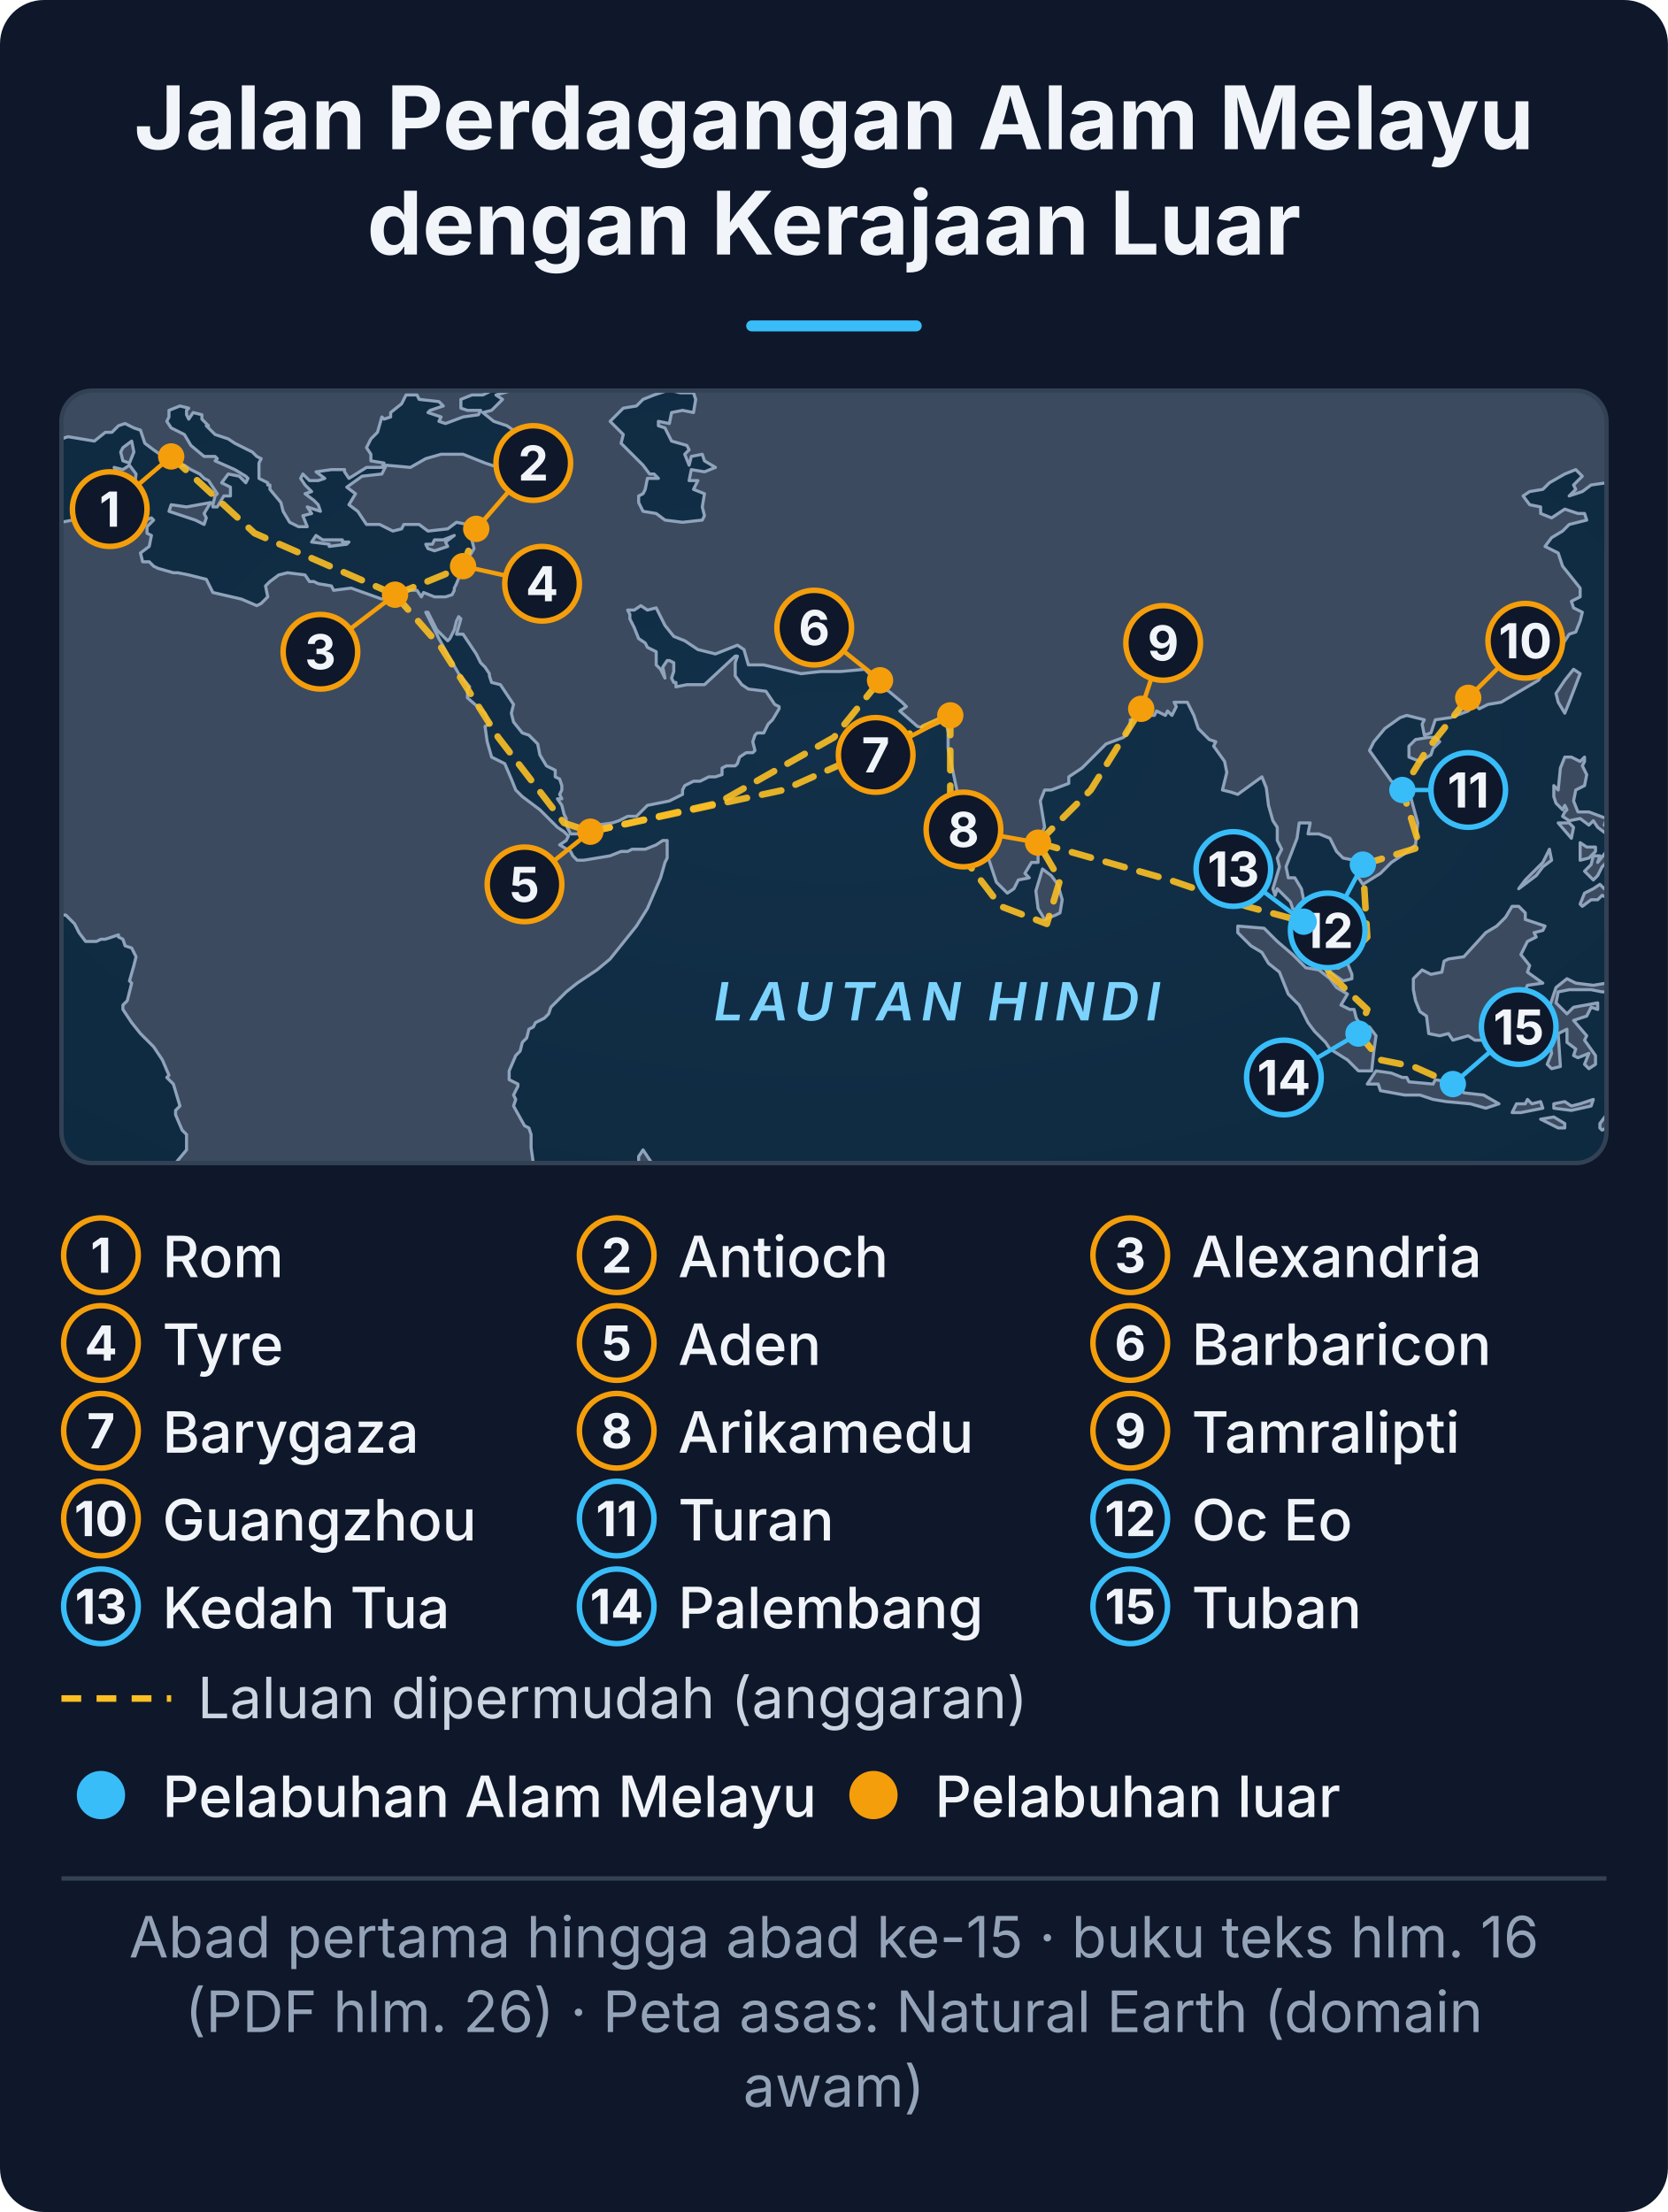
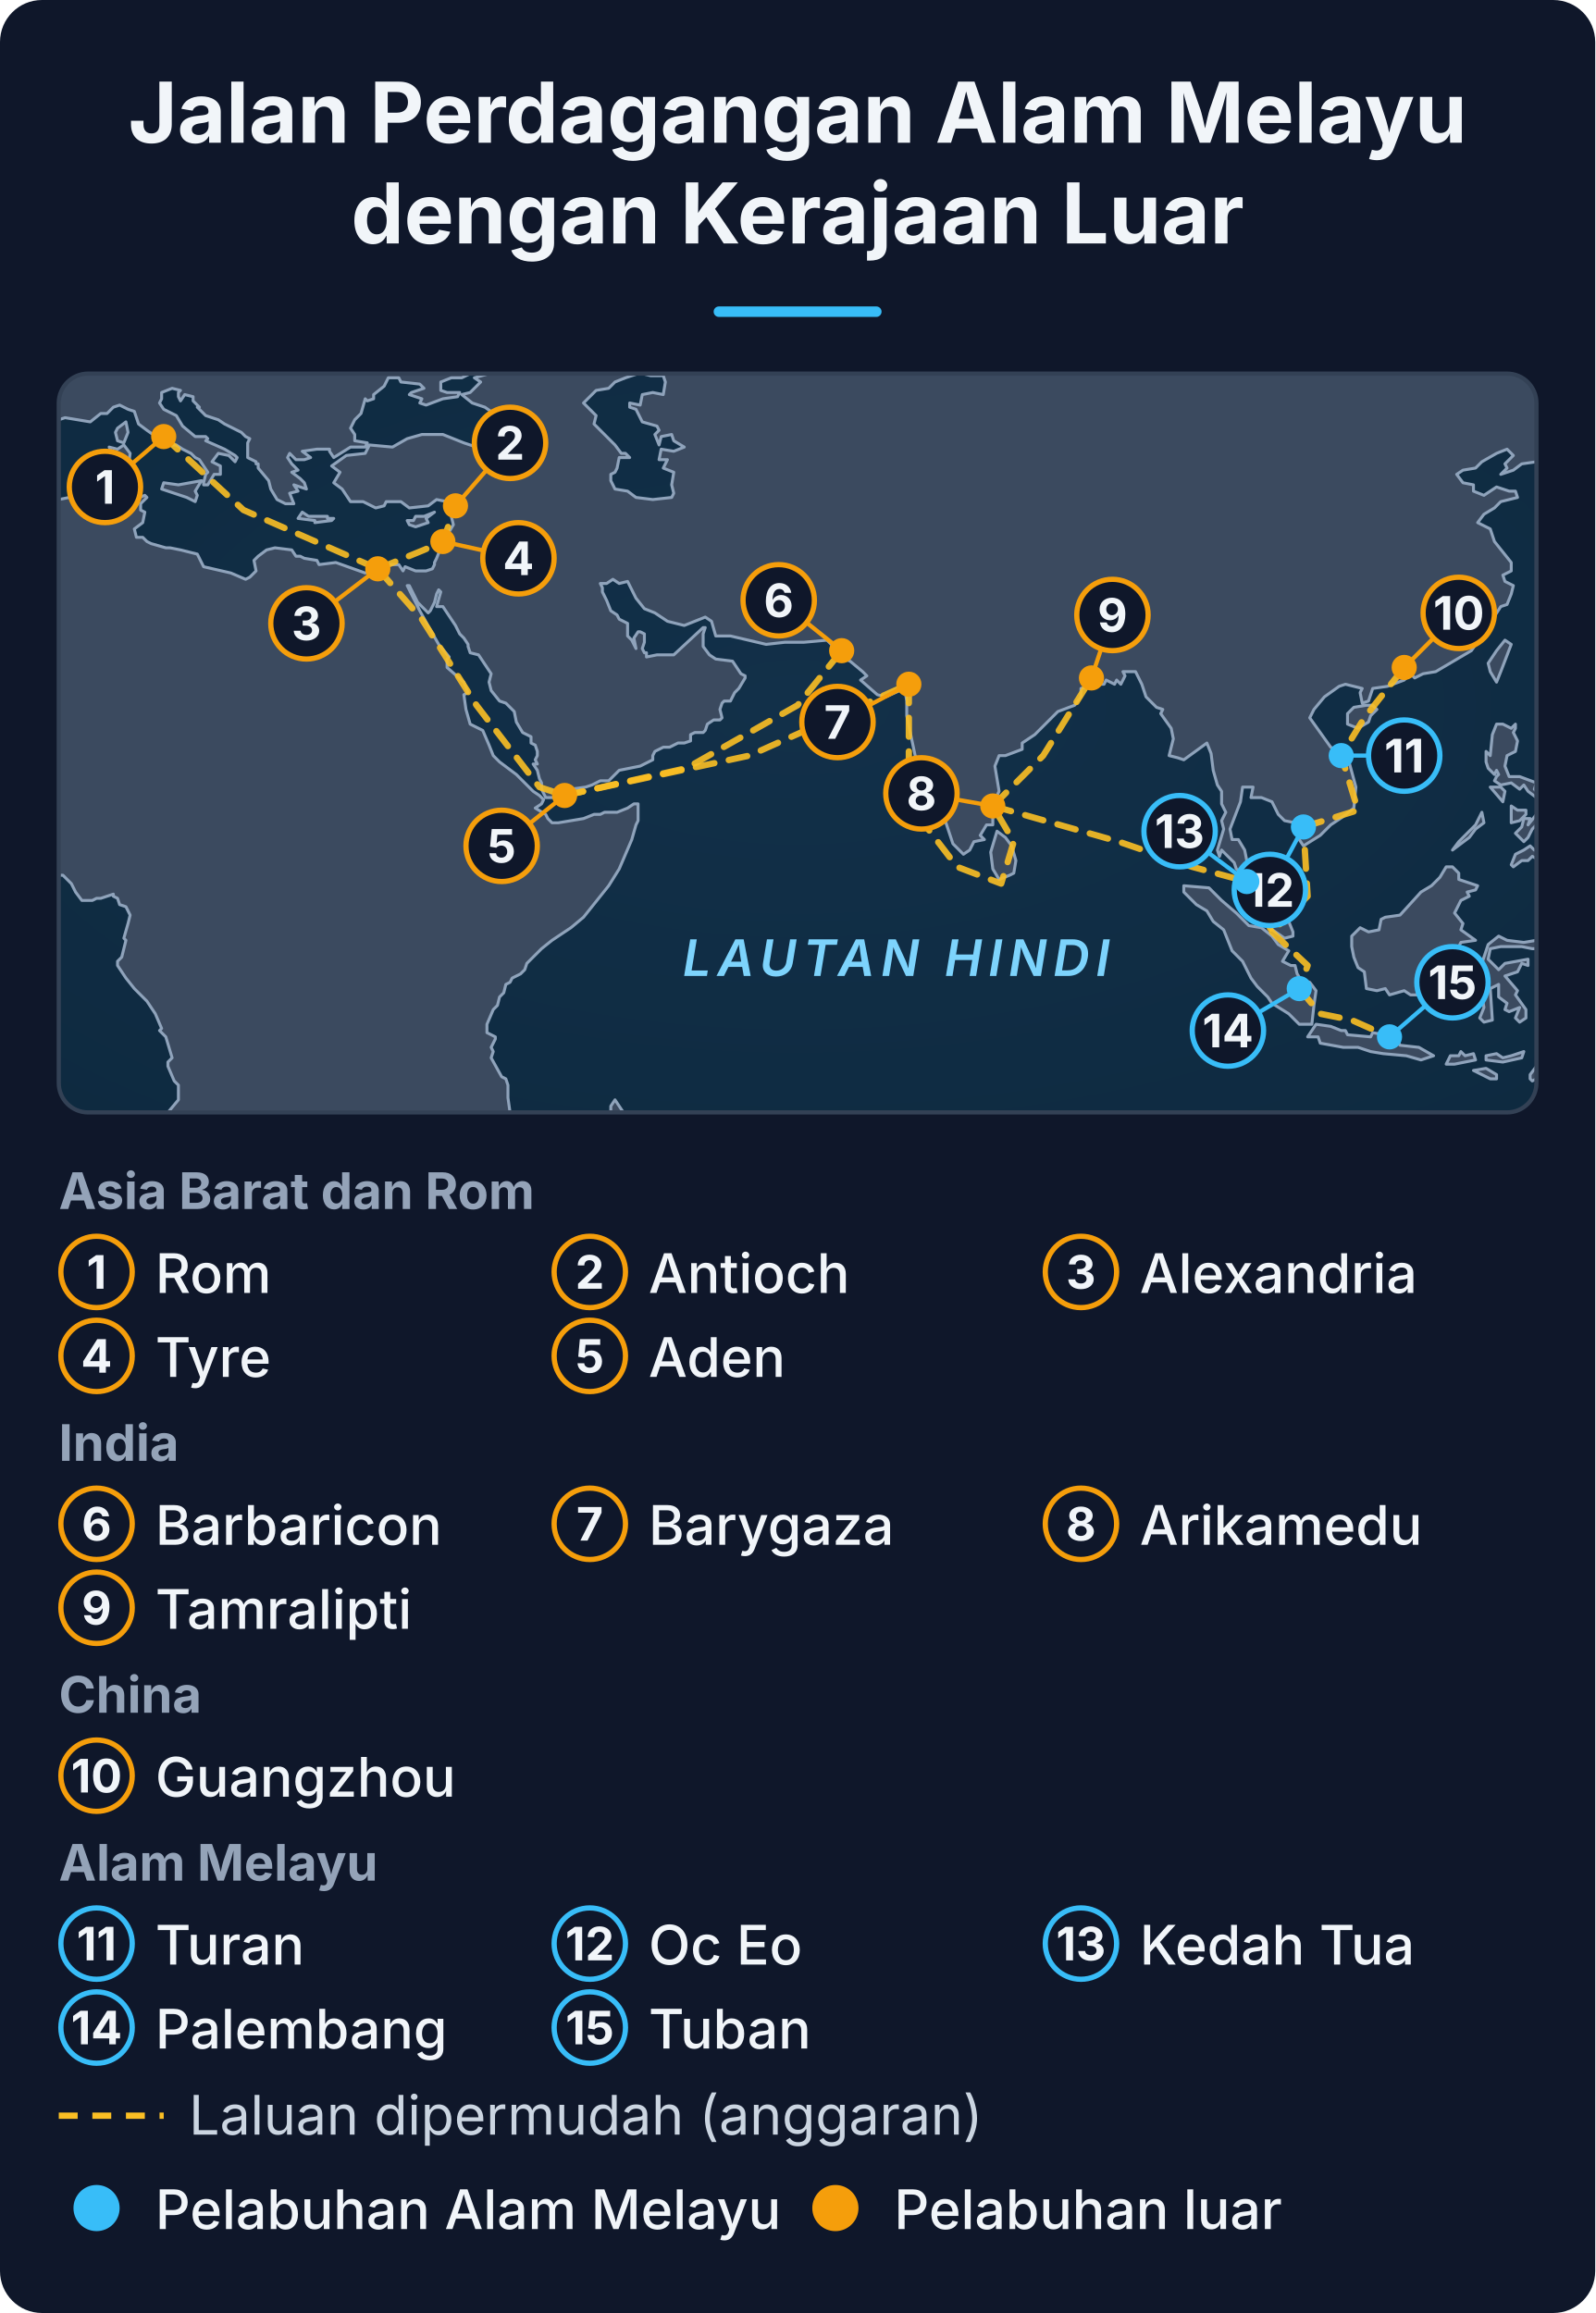
- <svg xmlns="http://www.w3.org/2000/svg" viewBox="0 0 760 1008" width="760" height="1008" role="img" aria-label="Peta jalan perdagangan Alam Melayu dengan kerajaan luar">
-   <rect width="760" height="1008" rx="20" fill="#0f172a" />
+ <svg xmlns="http://www.w3.org/2000/svg" viewBox="0 0 760 1102" width="760" height="1102" role="img" aria-label="Peta jalan perdagangan Alam Melayu dengan kerajaan luar">
+   <rect width="760" height="1102" rx="20" fill="#0f172a" />
  <text x="380" y="68" text-anchor="middle" font-family="Inter, Segoe UI, Arial, sans-serif" font-size="40" font-weight="700" fill="#f1f5f9">Jalan Perdagangan Alam Melayu</text>
  <text x="380" y="116" text-anchor="middle" font-family="Inter, Segoe UI, Arial, sans-serif" font-size="40" font-weight="700" fill="#f1f5f9">dengan Kerajaan Luar</text>
  <rect x="340" y="146" width="80" height="5" rx="2.5" fill="#38bdf8" />
  <defs>
-     <clipPath id="c4155">
+     <clipPath id="c6153">
      <rect x="28" y="178" width="704" height="352" rx="14" />
    </clipPath>
-     <radialGradient id="gc4155" cx="50%" cy="45%" r="75%">
+     <radialGradient id="gc6153" cx="50%" cy="45%" r="75%">
      <stop offset="0" stop-color="#123049" />
      <stop offset="1" stop-color="#0e2a40" />
    </radialGradient>
  </defs>
-   <g clip-path="url(#c4155)">
-     <rect x="28" y="178" width="704" height="352" fill="url(#gc4155)" />
+   <g clip-path="url(#c6153)">
+     <rect x="28" y="178" width="704" height="352" fill="url(#gc6153)" />
    <path d="M56 214L59 212L62 216L61 224L59 224L56 225L54 224L54 217L52 213L56 214ZM291 527L293 524L297 530L291 530L291 527ZM702 510L708 509L713 512L713 514L710 514L702 510ZM695 503L696 501L698 503L702 502L703 505L693 507L689 507L691 503L695 503ZM726 501L725 504L716 506L708 505L708 503L713 502L716 504L720 503L726 501ZM670 503L659 502L653 501L647 499L642 499L640 499L629 497L628 494L623 494L627 488L634 489L639 491L641 491L642 493L653 494L654 492L665 494L667 498L676 499L683 503L677 505L670 503ZM717 459L728 457L728 460L725 459L723 463L717 465L723 472L722 474L727 481L727 485L724 487L722 485L724 480L719 482L717 481L718 478L714 475L714 469L710 471L711 486L707 487L705 485L707 480L706 474L703 474L701 470L704 466L705 462L708 453L709 450L714 446L718 448L726 449L732 448L732 452L730 452L725 451L715 451L710 452L709 457L714 462L717 459ZM587 453L583 443L578 439L575 434L570 431L564 425L564 422L576 423L582 429L589 435L595 441L601 442L606 446L609 450L614 453L611 458L615 460L617 460L618 464L620 467L624 468L627 472L626 479L625 488L619 488L614 483L606 478L604 475L599 470L596 466L592 458L587 453ZM685 475L678 478L676 474L672 474L669 472L662 474L660 471L656 472L651 471L650 463L647 461L645 456L644 451L644 446L648 442L652 444L657 443L658 438L660 437L667 436L677 425L682 422L686 418L689 413L692 413L695 416L695 419L704 422L703 424L699 425L700 427L696 429L693 435L697 440L696 443L703 448L696 449L694 453L694 458L688 462L688 468L686 477L685 475ZM730 408L728 410L725 410L721 413L720 412L722 407L726 405L729 403L731 405L732 405L732 409L730 408ZM483 416L481 417L476 419L473 414L472 406L475 396L479 399L482 403L484 410L483 416ZM700 399L692 405L695 401L699 397L703 393L706 387L707 392L703 395L700 399ZM729 390L728 393L732 388L732 393L730 395L728 399L726 401L722 397L725 394L726 390L729 390ZM720 384L723 386L727 386L727 388L724 391L720 392L720 390L720 387L720 384ZM710 375L715 375L717 377L716 382L710 375ZM717 365L719 370L722 370L724 370L732 373L731 376L732 377L732 380L728 377L726 374L724 376L720 373L715 374L712 372L713 370L714 369L713 367L712 369L709 366L708 363L708 358L710 360L711 350L713 345L716 345L720 347L722 345L722 347L721 349L723 353L722 358L718 360L717 365ZM653 341L652 344L647 347L642 345L642 340L645 337L651 336L654 336L656 338L653 341ZM725 221L721 224L715 226L718 223L717 221L721 217L718 214L713 216L706 220L703 223L697 224L694 226L697 230L702 231L702 234L707 236L713 232L719 234L722 234L723 237L715 239L712 242L707 245L704 249L710 252L712 258L716 263L720 268L720 272L716 274L717 277L721 279L720 283L718 288L715 289L706 303L701 310L684 320L678 321L674 323L672 321L669 324L661 327L654 328L652 334L649 335L648 330L649 328L641 326L638 327L631 332L626 338L624 342L634 356L640 359L643 364L646 375L645 385L640 389L634 393L629 398L621 403L619 400L621 396L617 392L612 391L609 388L606 382L601 380L596 380L597 375L592 375L591 382L586 395L587 400L590 400L593 405L594 410L597 414L601 414L609 421L611 425L611 429L611 432L612 437L614 439L616 444L616 446L612 447L599 438L599 435L595 431L594 426L592 423L593 418L592 416L589 414L588 411L582 405L581 408L580 405L583 395L582 391L584 387L582 383L582 377L580 374L578 367L577 359L575 354L564 362L561 361L557 360L559 352L558 347L553 340L554 338L551 337L546 332L545 329L544 326L543 324L541 320L535 320L536 322L534 326L532 324L531 326L527 324L526 326L522 326L515 328L515 332L512 336L504 339L497 346L493 350L487 354L487 357L479 360L476 360L474 365L476 377L473 383L473 393L470 393L467 398L469 400L464 401L462 405L459 407L454 402L449 387L447 385L444 379L441 368L436 360L432 341L432 334L431 328L422 332L418 331L410 324L413 322L411 320L405 315L400 313L398 309L394 305L383 306L374 306L365 307L348 303L341 303L339 296L336 294L331 296L326 298L318 296L312 292L307 290L303 285L299 277L295 278L292 276L289 278L286 278L287 280L287 282L289 286L291 291L294 293L295 295L299 297L299 300L299 302L299 303L301 305L303 309L302 304L304 301L305 301L307 302L307 306L306 309L307 311L308 311L308 313L313 312L321 312L335 299L336 299L335 302L335 303L335 308L338 312L341 314L349 315L353 321L355 322L355 323L352 328L350 330L348 334L345 334L344 335L343 338L344 342L343 343L340 343L337 345L336 348L335 349L331 349L329 350L329 353L326 354L323 354L319 356L316 356L312 358L311 360L311 362L305 365L295 367L290 372L288 372L286 372L282 374L279 375L272 376L271 377L269 378L268 379L266 379L264 380L260 380L258 376L258 373L257 371L256 367L254 364L256 364L255 362L256 360L256 358L255 355L253 354L253 351L249 349L246 344L245 339L241 335L238 334L234 329L233 325L234 321L230 315L228 312L224 311L223 308L223 307L221 304L219 302L217 298L211 289L208 289L210 282L209 281L208 283L207 287L205 291L204 292L199 287L195 279L194 279L197 285L200 291L205 300L209 307L214 313L213 314L213 318L221 325L223 330L221 331L222 338L224 345L230 348L233 355L235 360L238 363L246 369L254 377L257 379L259 381L258 383L255 385L260 388L261 390L263 392L266 392L272 391L278 390L283 388L286 388L288 387L294 387L299 385L302 383L304 383L304 391L303 393L301 400L295 414L290 422L278 437L272 442L263 448L258 452L251 459L250 462L248 464L244 466L243 468L241 469L240 473L238 475L237 479L235 481L232 488L232 492L236 494L236 495L234 499L235 501L234 504L239 513L241 514L242 517L242 523L243 530L80 530L85 524L85 520L85 517L83 515L80 508L80 506L82 504L79 494L76 491L77 490L74 483L70 477L64 471L60 466L56 460L56 458L58 456L60 448L59 447L61 440L62 436L60 432L57 431L56 428L54 427L54 426L48 428L46 428L44 429L39 429L36 425L34 421L30 417L28 417L28 238L33 237L36 238L41 236L48 236L50 237L54 237L60 235L64 235L64 238L69 236L70 237L67 240L67 243L69 244L68 249L64 252L65 256L68 256L70 258L72 259L79 261L81 261L86 262L94 264L97 270L110 273L117 276L119 275L122 272L121 267L123 265L127 262L131 261L139 262L141 265L143 265L145 266L151 267L152 269L160 268L174 273L179 271L181 269L186 269L190 269L192 272L193 270L198 272L203 272L206 271L207 269L207 268L208 266L210 261L213 255L216 250L215 246L217 244L214 241L217 239L213 239L208 238L204 241L195 242L191 239L184 239L183 241L179 242L173 239L167 239L163 233L159 230L162 225L158 222L165 217L174 216L176 212L187 213L194 209L201 207L211 207L221 211L230 214L236 213L241 213L248 210L249 208L248 204L244 201L241 201L231 194L225 192L220 188L224 187L229 182L226 180L233 178L304 178L298 180L293 182L290 185L284 186L278 192L284 198L283 202L293 212L296 216L298 216L300 218L295 218L294 223L293 225L291 226L291 229L293 233L299 234L303 237L311 238L320 237L321 235L320 231L321 225L316 223L318 219L314 219L315 214L321 215L326 213L321 210L320 207L315 208L314 212L312 207L314 205L313 203L306 201L303 195L300 194L300 192L305 193L306 188L311 187L316 188L317 182L316 179L310 179L306 178L732 178L732 220L725 221ZM220 180L215 180L210 182L210 186L213 187L219 187L218 189L211 190L203 193L200 192L201 190L195 188L196 187L202 185L200 183L191 182L190 180L185 180L183 184L178 188L178 190L175 191L174 190L172 197L169 200L167 204L169 207L169 210L175 211L174 213L167 213L159 218L157 215L157 214L151 214L144 215L148 218L145 219L141 219L138 216L137 218L139 221L142 224L139 225L143 228L145 230L146 233L140 231L142 234L138 235L140 240L136 240L132 238L129 233L128 229L123 223L123 221L122 221L122 220L118 218L118 215L118 211L119 209L117 208L115 206L107 202L104 200L98 198L94 194L95 194L92 191L92 189L88 188L86 191L85 189L85 187L86 186L82 185L77 187L77 190L76 192L78 195L84 198L87 203L93 208L98 208L99 209L98 210L107 214L112 217L113 218L112 220L109 217L104 216L101 220L105 222L105 226L102 226L99 231L97 231L97 230L98 226L99 225L95 219L93 218L91 216L87 214L84 212L80 212L70 205L66 202L64 196L61 195L57 193L54 194L51 197L48 197L43 201L31 199L28 200L28 178L224 178L220 180ZM715 320L713 325L710 320L709 316L713 310L717 305L720 307L715 320ZM197 248L198 246L202 246L207 244L203 247L204 249L198 251L195 250L194 248L197 248ZM150 248L142 247L144 244L147 246L151 246L156 246L156 247L159 247L158 248L150 249L150 248ZM85 231L96 229L93 234L94 236L93 239L89 237L86 236L77 233L78 230L85 231ZM56 210L55 206L56 204L60 201L61 206L59 211L56 210ZM730 515L729 514L729 512L732 508L732 514L730 515Z" fill="#3b4a5f" stroke="#8fa3bb" stroke-width="1.4" stroke-linejoin="round" fill-rule="evenodd" />
    <polyline points="78,208 116,243 180,271" fill="none" stroke="#fbbf24" stroke-width="3" stroke-dasharray="9 7" stroke-linecap="round" stroke-linejoin="round" opacity="0.9" />
    <polyline points="180,271 202,262 211,258 217,241" fill="none" stroke="#fbbf24" stroke-width="3" stroke-dasharray="9 7" stroke-linecap="round" stroke-linejoin="round" opacity="0.9" />
    <polyline points="180,271 201,295 227,336 257,375 269,379" fill="none" stroke="#fbbf24" stroke-width="3" stroke-dasharray="9 7" stroke-linecap="round" stroke-linejoin="round" opacity="0.9" />
    <polyline points="269,379 327,366 380,336 401,310" fill="none" stroke="#fbbf24" stroke-width="3" stroke-dasharray="9 7" stroke-linecap="round" stroke-linejoin="round" opacity="0.9" />
    <polyline points="269,379 357,360 433,326" fill="none" stroke="#fbbf24" stroke-width="3" stroke-dasharray="9 7" stroke-linecap="round" stroke-linejoin="round" opacity="0.9" />
    <polyline points="433,326 433,383 456,413 477,421 483,401 473,384" fill="none" stroke="#fbbf24" stroke-width="3" stroke-dasharray="9 7" stroke-linecap="round" stroke-linejoin="round" opacity="0.9" />
    <polyline points="473,384 497,360 520,323" fill="none" stroke="#fbbf24" stroke-width="3" stroke-dasharray="9 7" stroke-linecap="round" stroke-linejoin="round" opacity="0.9" />
    <polyline points="473,384 533,401 568,413 594,420" fill="none" stroke="#fbbf24" stroke-width="3" stroke-dasharray="9 7" stroke-linecap="round" stroke-linejoin="round" opacity="0.9" />
    <polyline points="594,420 606,444 623,427 621,394" fill="none" stroke="#fbbf24" stroke-width="3" stroke-dasharray="9 7" stroke-linecap="round" stroke-linejoin="round" opacity="0.9" />
    <polyline points="606,444 623,460 619,471" fill="none" stroke="#fbbf24" stroke-width="3" stroke-dasharray="9 7" stroke-linecap="round" stroke-linejoin="round" opacity="0.9" />
    <polyline points="619,471 629,483 644,486 662,494" fill="none" stroke="#fbbf24" stroke-width="3" stroke-dasharray="9 7" stroke-linecap="round" stroke-linejoin="round" opacity="0.9" />
    <polyline points="621,394 647,386 639,360 650,342 669,318" fill="none" stroke="#fbbf24" stroke-width="3" stroke-dasharray="9 7" stroke-linecap="round" stroke-linejoin="round" opacity="0.9" />
    <text x="427" y="465" text-anchor="middle" font-family="Inter, Segoe UI, Arial, sans-serif" font-size="24" font-weight="600" fill="#7dd3fc" font-style="italic" letter-spacing="3">LAUTAN HINDI</text>
    <circle cx="78" cy="208" r="6" fill="#f59e0b" />
    <line x1="78" y1="208" x2="50" y2="232" stroke="#f59e0b" stroke-width="2" />
    <circle cx="50" cy="232" r="17" fill="#0f172a" stroke="#f59e0b" stroke-width="2.5" />
    <text x="50" y="240" text-anchor="middle" font-family="Inter, Segoe UI, Arial, sans-serif" font-size="22" font-weight="700" fill="#f1f5f9">1</text>
    <circle cx="217" cy="241" r="6" fill="#f59e0b" />
    <line x1="217" y1="241" x2="243" y2="211" stroke="#f59e0b" stroke-width="2" />
    <circle cx="243" cy="211" r="17" fill="#0f172a" stroke="#f59e0b" stroke-width="2.5" />
    <text x="243" y="219" text-anchor="middle" font-family="Inter, Segoe UI, Arial, sans-serif" font-size="22" font-weight="700" fill="#f1f5f9">2</text>
    <circle cx="180" cy="271" r="6" fill="#f59e0b" />
    <line x1="180" y1="271" x2="146" y2="297" stroke="#f59e0b" stroke-width="2" />
    <circle cx="146" cy="297" r="17" fill="#0f172a" stroke="#f59e0b" stroke-width="2.5" />
    <text x="146" y="305" text-anchor="middle" font-family="Inter, Segoe UI, Arial, sans-serif" font-size="22" font-weight="700" fill="#f1f5f9">3</text>
    <circle cx="211" cy="258" r="6" fill="#f59e0b" />
    <line x1="211" y1="258" x2="247" y2="266" stroke="#f59e0b" stroke-width="2" />
    <circle cx="247" cy="266" r="17" fill="#0f172a" stroke="#f59e0b" stroke-width="2.5" />
    <text x="247" y="274" text-anchor="middle" font-family="Inter, Segoe UI, Arial, sans-serif" font-size="22" font-weight="700" fill="#f1f5f9">4</text>
    <circle cx="269" cy="379" r="6" fill="#f59e0b" />
    <line x1="269" y1="379" x2="239" y2="403" stroke="#f59e0b" stroke-width="2" />
    <circle cx="239" cy="403" r="17" fill="#0f172a" stroke="#f59e0b" stroke-width="2.5" />
    <text x="239" y="411" text-anchor="middle" font-family="Inter, Segoe UI, Arial, sans-serif" font-size="22" font-weight="700" fill="#f1f5f9">5</text>
    <circle cx="401" cy="310" r="6" fill="#f59e0b" />
    <line x1="401" y1="310" x2="371" y2="286" stroke="#f59e0b" stroke-width="2" />
    <circle cx="371" cy="286" r="17" fill="#0f172a" stroke="#f59e0b" stroke-width="2.5" />
    <text x="371" y="294" text-anchor="middle" font-family="Inter, Segoe UI, Arial, sans-serif" font-size="22" font-weight="700" fill="#f1f5f9">6</text>
    <circle cx="433" cy="326" r="6" fill="#f59e0b" />
    <line x1="433" y1="326" x2="399" y2="344" stroke="#f59e0b" stroke-width="2" />
    <circle cx="399" cy="344" r="17" fill="#0f172a" stroke="#f59e0b" stroke-width="2.5" />
    <text x="399" y="352" text-anchor="middle" font-family="Inter, Segoe UI, Arial, sans-serif" font-size="22" font-weight="700" fill="#f1f5f9">7</text>
    <circle cx="473" cy="384" r="6" fill="#f59e0b" />
    <line x1="473" y1="384" x2="439" y2="378" stroke="#f59e0b" stroke-width="2" />
    <circle cx="439" cy="378" r="17" fill="#0f172a" stroke="#f59e0b" stroke-width="2.5" />
    <text x="439" y="386" text-anchor="middle" font-family="Inter, Segoe UI, Arial, sans-serif" font-size="22" font-weight="700" fill="#f1f5f9">8</text>
    <circle cx="520" cy="323" r="6" fill="#f59e0b" />
    <line x1="520" y1="323" x2="530" y2="293" stroke="#f59e0b" stroke-width="2" />
    <circle cx="530" cy="293" r="17" fill="#0f172a" stroke="#f59e0b" stroke-width="2.5" />
    <text x="530" y="301" text-anchor="middle" font-family="Inter, Segoe UI, Arial, sans-serif" font-size="22" font-weight="700" fill="#f1f5f9">9</text>
    <circle cx="669" cy="318" r="6" fill="#f59e0b" />
    <line x1="669" y1="318" x2="695" y2="292" stroke="#f59e0b" stroke-width="2" />
    <circle cx="695" cy="292" r="17" fill="#0f172a" stroke="#f59e0b" stroke-width="2.5" />
    <text x="695" y="300" text-anchor="middle" font-family="Inter, Segoe UI, Arial, sans-serif" font-size="22" font-weight="700" fill="#f1f5f9">10</text>
    <circle cx="639" cy="360" r="6" fill="#38bdf8" />
    <line x1="639" y1="360" x2="669" y2="360" stroke="#38bdf8" stroke-width="2" />
    <circle cx="669" cy="360" r="17" fill="#0f172a" stroke="#38bdf8" stroke-width="2.5" />
    <text x="669" y="368" text-anchor="middle" font-family="Inter, Segoe UI, Arial, sans-serif" font-size="22" font-weight="700" fill="#f1f5f9">11</text>
    <circle cx="621" cy="394" r="6" fill="#38bdf8" />
    <line x1="621" y1="394" x2="605" y2="424" stroke="#38bdf8" stroke-width="2" />
    <circle cx="605" cy="424" r="17" fill="#0f172a" stroke="#38bdf8" stroke-width="2.5" />
    <text x="605" y="432" text-anchor="middle" font-family="Inter, Segoe UI, Arial, sans-serif" font-size="22" font-weight="700" fill="#f1f5f9">12</text>
    <circle cx="594" cy="420" r="6" fill="#38bdf8" />
    <line x1="594" y1="420" x2="562" y2="396" stroke="#38bdf8" stroke-width="2" />
    <circle cx="562" cy="396" r="17" fill="#0f172a" stroke="#38bdf8" stroke-width="2.5" />
    <text x="562" y="404" text-anchor="middle" font-family="Inter, Segoe UI, Arial, sans-serif" font-size="22" font-weight="700" fill="#f1f5f9">13</text>
    <circle cx="619" cy="471" r="6" fill="#38bdf8" />
    <line x1="619" y1="471" x2="585" y2="491" stroke="#38bdf8" stroke-width="2" />
    <circle cx="585" cy="491" r="17" fill="#0f172a" stroke="#38bdf8" stroke-width="2.5" />
    <text x="585" y="499" text-anchor="middle" font-family="Inter, Segoe UI, Arial, sans-serif" font-size="22" font-weight="700" fill="#f1f5f9">14</text>
    <circle cx="662" cy="494" r="6" fill="#38bdf8" />
    <line x1="662" y1="494" x2="692" y2="468" stroke="#38bdf8" stroke-width="2" />
    <circle cx="692" cy="468" r="17" fill="#0f172a" stroke="#38bdf8" stroke-width="2.5" />
    <text x="692" y="476" text-anchor="middle" font-family="Inter, Segoe UI, Arial, sans-serif" font-size="22" font-weight="700" fill="#f1f5f9">15</text>
  </g>
  <rect x="28" y="178" width="704" height="352" rx="14" fill="none" stroke="#334155" stroke-width="2" />
-   <circle cx="46" cy="572" r="17" fill="#0f172a" stroke="#f59e0b" stroke-width="2.5" />
-   <text x="46" y="580" text-anchor="middle" font-family="Inter, Segoe UI, Arial, sans-serif" font-size="22" font-weight="700" fill="#f1f5f9">1</text>
-   <text x="74" y="582" text-anchor="start" font-family="Inter, Segoe UI, Arial, sans-serif" font-size="26" font-weight="500" fill="#f1f5f9">Rom</text>
-   <circle cx="281" cy="572" r="17" fill="#0f172a" stroke="#f59e0b" stroke-width="2.5" />
-   <text x="281" y="580" text-anchor="middle" font-family="Inter, Segoe UI, Arial, sans-serif" font-size="22" font-weight="700" fill="#f1f5f9">2</text>
-   <text x="309" y="582" text-anchor="start" font-family="Inter, Segoe UI, Arial, sans-serif" font-size="26" font-weight="500" fill="#f1f5f9">Antioch</text>
-   <circle cx="515" cy="572" r="17" fill="#0f172a" stroke="#f59e0b" stroke-width="2.5" />
-   <text x="515" y="580" text-anchor="middle" font-family="Inter, Segoe UI, Arial, sans-serif" font-size="22" font-weight="700" fill="#f1f5f9">3</text>
-   <text x="543" y="582" text-anchor="start" font-family="Inter, Segoe UI, Arial, sans-serif" font-size="26" font-weight="500" fill="#f1f5f9">Alexandria</text>
-   <circle cx="46" cy="612" r="17" fill="#0f172a" stroke="#f59e0b" stroke-width="2.5" />
-   <text x="46" y="620" text-anchor="middle" font-family="Inter, Segoe UI, Arial, sans-serif" font-size="22" font-weight="700" fill="#f1f5f9">4</text>
-   <text x="74" y="622" text-anchor="start" font-family="Inter, Segoe UI, Arial, sans-serif" font-size="26" font-weight="500" fill="#f1f5f9">Tyre</text>
-   <circle cx="281" cy="612" r="17" fill="#0f172a" stroke="#f59e0b" stroke-width="2.5" />
-   <text x="281" y="620" text-anchor="middle" font-family="Inter, Segoe UI, Arial, sans-serif" font-size="22" font-weight="700" fill="#f1f5f9">5</text>
-   <text x="309" y="622" text-anchor="start" font-family="Inter, Segoe UI, Arial, sans-serif" font-size="26" font-weight="500" fill="#f1f5f9">Aden</text>
-   <circle cx="515" cy="612" r="17" fill="#0f172a" stroke="#f59e0b" stroke-width="2.5" />
-   <text x="515" y="620" text-anchor="middle" font-family="Inter, Segoe UI, Arial, sans-serif" font-size="22" font-weight="700" fill="#f1f5f9">6</text>
-   <text x="543" y="622" text-anchor="start" font-family="Inter, Segoe UI, Arial, sans-serif" font-size="26" font-weight="500" fill="#f1f5f9">Barbaricon</text>
-   <circle cx="46" cy="652" r="17" fill="#0f172a" stroke="#f59e0b" stroke-width="2.5" />
-   <text x="46" y="660" text-anchor="middle" font-family="Inter, Segoe UI, Arial, sans-serif" font-size="22" font-weight="700" fill="#f1f5f9">7</text>
-   <text x="74" y="662" text-anchor="start" font-family="Inter, Segoe UI, Arial, sans-serif" font-size="26" font-weight="500" fill="#f1f5f9">Barygaza</text>
-   <circle cx="281" cy="652" r="17" fill="#0f172a" stroke="#f59e0b" stroke-width="2.5" />
-   <text x="281" y="660" text-anchor="middle" font-family="Inter, Segoe UI, Arial, sans-serif" font-size="22" font-weight="700" fill="#f1f5f9">8</text>
-   <text x="309" y="662" text-anchor="start" font-family="Inter, Segoe UI, Arial, sans-serif" font-size="26" font-weight="500" fill="#f1f5f9">Arikamedu</text>
-   <circle cx="515" cy="652" r="17" fill="#0f172a" stroke="#f59e0b" stroke-width="2.5" />
-   <text x="515" y="660" text-anchor="middle" font-family="Inter, Segoe UI, Arial, sans-serif" font-size="22" font-weight="700" fill="#f1f5f9">9</text>
-   <text x="543" y="662" text-anchor="start" font-family="Inter, Segoe UI, Arial, sans-serif" font-size="26" font-weight="500" fill="#f1f5f9">Tamralipti</text>
-   <circle cx="46" cy="692" r="17" fill="#0f172a" stroke="#f59e0b" stroke-width="2.5" />
-   <text x="46" y="700" text-anchor="middle" font-family="Inter, Segoe UI, Arial, sans-serif" font-size="22" font-weight="700" fill="#f1f5f9">10</text>
-   <text x="74" y="702" text-anchor="start" font-family="Inter, Segoe UI, Arial, sans-serif" font-size="26" font-weight="500" fill="#f1f5f9">Guangzhou</text>
-   <circle cx="281" cy="692" r="17" fill="#0f172a" stroke="#38bdf8" stroke-width="2.5" />
-   <text x="281" y="700" text-anchor="middle" font-family="Inter, Segoe UI, Arial, sans-serif" font-size="22" font-weight="700" fill="#f1f5f9">11</text>
-   <text x="309" y="702" text-anchor="start" font-family="Inter, Segoe UI, Arial, sans-serif" font-size="26" font-weight="500" fill="#f1f5f9">Turan</text>
-   <circle cx="515" cy="692" r="17" fill="#0f172a" stroke="#38bdf8" stroke-width="2.5" />
-   <text x="515" y="700" text-anchor="middle" font-family="Inter, Segoe UI, Arial, sans-serif" font-size="22" font-weight="700" fill="#f1f5f9">12</text>
-   <text x="543" y="702" text-anchor="start" font-family="Inter, Segoe UI, Arial, sans-serif" font-size="26" font-weight="500" fill="#f1f5f9">Oc Eo</text>
-   <circle cx="46" cy="732" r="17" fill="#0f172a" stroke="#38bdf8" stroke-width="2.5" />
-   <text x="46" y="740" text-anchor="middle" font-family="Inter, Segoe UI, Arial, sans-serif" font-size="22" font-weight="700" fill="#f1f5f9">13</text>
-   <text x="74" y="742" text-anchor="start" font-family="Inter, Segoe UI, Arial, sans-serif" font-size="26" font-weight="500" fill="#f1f5f9">Kedah Tua</text>
-   <circle cx="281" cy="732" r="17" fill="#0f172a" stroke="#38bdf8" stroke-width="2.5" />
-   <text x="281" y="740" text-anchor="middle" font-family="Inter, Segoe UI, Arial, sans-serif" font-size="22" font-weight="700" fill="#f1f5f9">14</text>
-   <text x="309" y="742" text-anchor="start" font-family="Inter, Segoe UI, Arial, sans-serif" font-size="26" font-weight="500" fill="#f1f5f9">Palembang</text>
-   <circle cx="515" cy="732" r="17" fill="#0f172a" stroke="#38bdf8" stroke-width="2.5" />
-   <text x="515" y="740" text-anchor="middle" font-family="Inter, Segoe UI, Arial, sans-serif" font-size="22" font-weight="700" fill="#f1f5f9">15</text>
-   <text x="543" y="742" text-anchor="start" font-family="Inter, Segoe UI, Arial, sans-serif" font-size="26" font-weight="500" fill="#f1f5f9">Tuban</text>
-   <line x1="28" y1="774" x2="78" y2="774" stroke="#fbbf24" stroke-width="3" stroke-dasharray="9 7" />
-   <text x="90" y="783" text-anchor="start" font-family="Inter, Segoe UI, Arial, sans-serif" font-size="26" font-weight="400" fill="#cbd5e1">Laluan dipermudah (anggaran)</text>
-   <circle cx="46" cy="818" r="11" fill="#38bdf8" />
-   <text x="74" y="828" text-anchor="start" font-family="Inter, Segoe UI, Arial, sans-serif" font-size="26" font-weight="500" fill="#f1f5f9">Pelabuhan Alam Melayu</text>
-   <circle cx="398" cy="818" r="11" fill="#f59e0b" />
-   <text x="426" y="828" text-anchor="start" font-family="Inter, Segoe UI, Arial, sans-serif" font-size="26" font-weight="500" fill="#f1f5f9">Pelabuhan luar</text>
-   <line x1="28" y1="856" x2="732" y2="856" stroke="#334155" stroke-width="2" />
-   <text x="380" y="892" text-anchor="middle" font-family="Inter, Segoe UI, Arial, sans-serif" font-size="26" font-weight="400" fill="#94a3b8">Abad pertama hingga abad ke-15 · buku teks hlm. 16</text>
-   <text x="380" y="926" text-anchor="middle" font-family="Inter, Segoe UI, Arial, sans-serif" font-size="26" font-weight="400" fill="#94a3b8">(PDF hlm. 26) · Peta asas: Natural Earth (domain</text>
-   <text x="380" y="960" text-anchor="middle" font-family="Inter, Segoe UI, Arial, sans-serif" font-size="26" font-weight="400" fill="#94a3b8">awam)</text>
+   <text x="28" y="576" text-anchor="start" font-family="Inter, Segoe UI, Arial, sans-serif" font-size="24" font-weight="700" fill="#94a3b8">Asia Barat dan Rom</text>
+   <circle cx="46" cy="606" r="17" fill="#0f172a" stroke="#f59e0b" stroke-width="2.5" />
+   <text x="46" y="614" text-anchor="middle" font-family="Inter, Segoe UI, Arial, sans-serif" font-size="22" font-weight="700" fill="#f1f5f9">1</text>
+   <text x="74" y="616" text-anchor="start" font-family="Inter, Segoe UI, Arial, sans-serif" font-size="26" font-weight="500" fill="#f1f5f9">Rom</text>
+   <circle cx="281" cy="606" r="17" fill="#0f172a" stroke="#f59e0b" stroke-width="2.5" />
+   <text x="281" y="614" text-anchor="middle" font-family="Inter, Segoe UI, Arial, sans-serif" font-size="22" font-weight="700" fill="#f1f5f9">2</text>
+   <text x="309" y="616" text-anchor="start" font-family="Inter, Segoe UI, Arial, sans-serif" font-size="26" font-weight="500" fill="#f1f5f9">Antioch</text>
+   <circle cx="515" cy="606" r="17" fill="#0f172a" stroke="#f59e0b" stroke-width="2.5" />
+   <text x="515" y="614" text-anchor="middle" font-family="Inter, Segoe UI, Arial, sans-serif" font-size="22" font-weight="700" fill="#f1f5f9">3</text>
+   <text x="543" y="616" text-anchor="start" font-family="Inter, Segoe UI, Arial, sans-serif" font-size="26" font-weight="500" fill="#f1f5f9">Alexandria</text>
+   <circle cx="46" cy="646" r="17" fill="#0f172a" stroke="#f59e0b" stroke-width="2.5" />
+   <text x="46" y="654" text-anchor="middle" font-family="Inter, Segoe UI, Arial, sans-serif" font-size="22" font-weight="700" fill="#f1f5f9">4</text>
+   <text x="74" y="656" text-anchor="start" font-family="Inter, Segoe UI, Arial, sans-serif" font-size="26" font-weight="500" fill="#f1f5f9">Tyre</text>
+   <circle cx="281" cy="646" r="17" fill="#0f172a" stroke="#f59e0b" stroke-width="2.5" />
+   <text x="281" y="654" text-anchor="middle" font-family="Inter, Segoe UI, Arial, sans-serif" font-size="22" font-weight="700" fill="#f1f5f9">5</text>
+   <text x="309" y="656" text-anchor="start" font-family="Inter, Segoe UI, Arial, sans-serif" font-size="26" font-weight="500" fill="#f1f5f9">Aden</text>
+   <text x="28" y="696" text-anchor="start" font-family="Inter, Segoe UI, Arial, sans-serif" font-size="24" font-weight="700" fill="#94a3b8">India</text>
+   <circle cx="46" cy="726" r="17" fill="#0f172a" stroke="#f59e0b" stroke-width="2.5" />
+   <text x="46" y="734" text-anchor="middle" font-family="Inter, Segoe UI, Arial, sans-serif" font-size="22" font-weight="700" fill="#f1f5f9">6</text>
+   <text x="74" y="736" text-anchor="start" font-family="Inter, Segoe UI, Arial, sans-serif" font-size="26" font-weight="500" fill="#f1f5f9">Barbaricon</text>
+   <circle cx="281" cy="726" r="17" fill="#0f172a" stroke="#f59e0b" stroke-width="2.5" />
+   <text x="281" y="734" text-anchor="middle" font-family="Inter, Segoe UI, Arial, sans-serif" font-size="22" font-weight="700" fill="#f1f5f9">7</text>
+   <text x="309" y="736" text-anchor="start" font-family="Inter, Segoe UI, Arial, sans-serif" font-size="26" font-weight="500" fill="#f1f5f9">Barygaza</text>
+   <circle cx="515" cy="726" r="17" fill="#0f172a" stroke="#f59e0b" stroke-width="2.5" />
+   <text x="515" y="734" text-anchor="middle" font-family="Inter, Segoe UI, Arial, sans-serif" font-size="22" font-weight="700" fill="#f1f5f9">8</text>
+   <text x="543" y="736" text-anchor="start" font-family="Inter, Segoe UI, Arial, sans-serif" font-size="26" font-weight="500" fill="#f1f5f9">Arikamedu</text>
+   <circle cx="46" cy="766" r="17" fill="#0f172a" stroke="#f59e0b" stroke-width="2.5" />
+   <text x="46" y="774" text-anchor="middle" font-family="Inter, Segoe UI, Arial, sans-serif" font-size="22" font-weight="700" fill="#f1f5f9">9</text>
+   <text x="74" y="776" text-anchor="start" font-family="Inter, Segoe UI, Arial, sans-serif" font-size="26" font-weight="500" fill="#f1f5f9">Tamralipti</text>
+   <text x="28" y="816" text-anchor="start" font-family="Inter, Segoe UI, Arial, sans-serif" font-size="24" font-weight="700" fill="#94a3b8">China</text>
+   <circle cx="46" cy="846" r="17" fill="#0f172a" stroke="#f59e0b" stroke-width="2.5" />
+   <text x="46" y="854" text-anchor="middle" font-family="Inter, Segoe UI, Arial, sans-serif" font-size="22" font-weight="700" fill="#f1f5f9">10</text>
+   <text x="74" y="856" text-anchor="start" font-family="Inter, Segoe UI, Arial, sans-serif" font-size="26" font-weight="500" fill="#f1f5f9">Guangzhou</text>
+   <text x="28" y="896" text-anchor="start" font-family="Inter, Segoe UI, Arial, sans-serif" font-size="24" font-weight="700" fill="#94a3b8">Alam Melayu</text>
+   <circle cx="46" cy="926" r="17" fill="#0f172a" stroke="#38bdf8" stroke-width="2.5" />
+   <text x="46" y="934" text-anchor="middle" font-family="Inter, Segoe UI, Arial, sans-serif" font-size="22" font-weight="700" fill="#f1f5f9">11</text>
+   <text x="74" y="936" text-anchor="start" font-family="Inter, Segoe UI, Arial, sans-serif" font-size="26" font-weight="500" fill="#f1f5f9">Turan</text>
+   <circle cx="281" cy="926" r="17" fill="#0f172a" stroke="#38bdf8" stroke-width="2.5" />
+   <text x="281" y="934" text-anchor="middle" font-family="Inter, Segoe UI, Arial, sans-serif" font-size="22" font-weight="700" fill="#f1f5f9">12</text>
+   <text x="309" y="936" text-anchor="start" font-family="Inter, Segoe UI, Arial, sans-serif" font-size="26" font-weight="500" fill="#f1f5f9">Oc Eo</text>
+   <circle cx="515" cy="926" r="17" fill="#0f172a" stroke="#38bdf8" stroke-width="2.5" />
+   <text x="515" y="934" text-anchor="middle" font-family="Inter, Segoe UI, Arial, sans-serif" font-size="22" font-weight="700" fill="#f1f5f9">13</text>
+   <text x="543" y="936" text-anchor="start" font-family="Inter, Segoe UI, Arial, sans-serif" font-size="26" font-weight="500" fill="#f1f5f9">Kedah Tua</text>
+   <circle cx="46" cy="966" r="17" fill="#0f172a" stroke="#38bdf8" stroke-width="2.5" />
+   <text x="46" y="974" text-anchor="middle" font-family="Inter, Segoe UI, Arial, sans-serif" font-size="22" font-weight="700" fill="#f1f5f9">14</text>
+   <text x="74" y="976" text-anchor="start" font-family="Inter, Segoe UI, Arial, sans-serif" font-size="26" font-weight="500" fill="#f1f5f9">Palembang</text>
+   <circle cx="281" cy="966" r="17" fill="#0f172a" stroke="#38bdf8" stroke-width="2.5" />
+   <text x="281" y="974" text-anchor="middle" font-family="Inter, Segoe UI, Arial, sans-serif" font-size="22" font-weight="700" fill="#f1f5f9">15</text>
+   <text x="309" y="976" text-anchor="start" font-family="Inter, Segoe UI, Arial, sans-serif" font-size="26" font-weight="500" fill="#f1f5f9">Tuban</text>
+   <line x1="28" y1="1008" x2="78" y2="1008" stroke="#fbbf24" stroke-width="3" stroke-dasharray="9 7" />
+   <text x="90" y="1017" text-anchor="start" font-family="Inter, Segoe UI, Arial, sans-serif" font-size="26" font-weight="400" fill="#cbd5e1">Laluan dipermudah (anggaran)</text>
+   <circle cx="46" cy="1052" r="11" fill="#38bdf8" />
+   <text x="74" y="1062" text-anchor="start" font-family="Inter, Segoe UI, Arial, sans-serif" font-size="26" font-weight="500" fill="#f1f5f9">Pelabuhan Alam Melayu</text>
+   <circle cx="398" cy="1052" r="11" fill="#f59e0b" />
+   <text x="426" y="1062" text-anchor="start" font-family="Inter, Segoe UI, Arial, sans-serif" font-size="26" font-weight="500" fill="#f1f5f9">Pelabuhan luar</text>
</svg>
